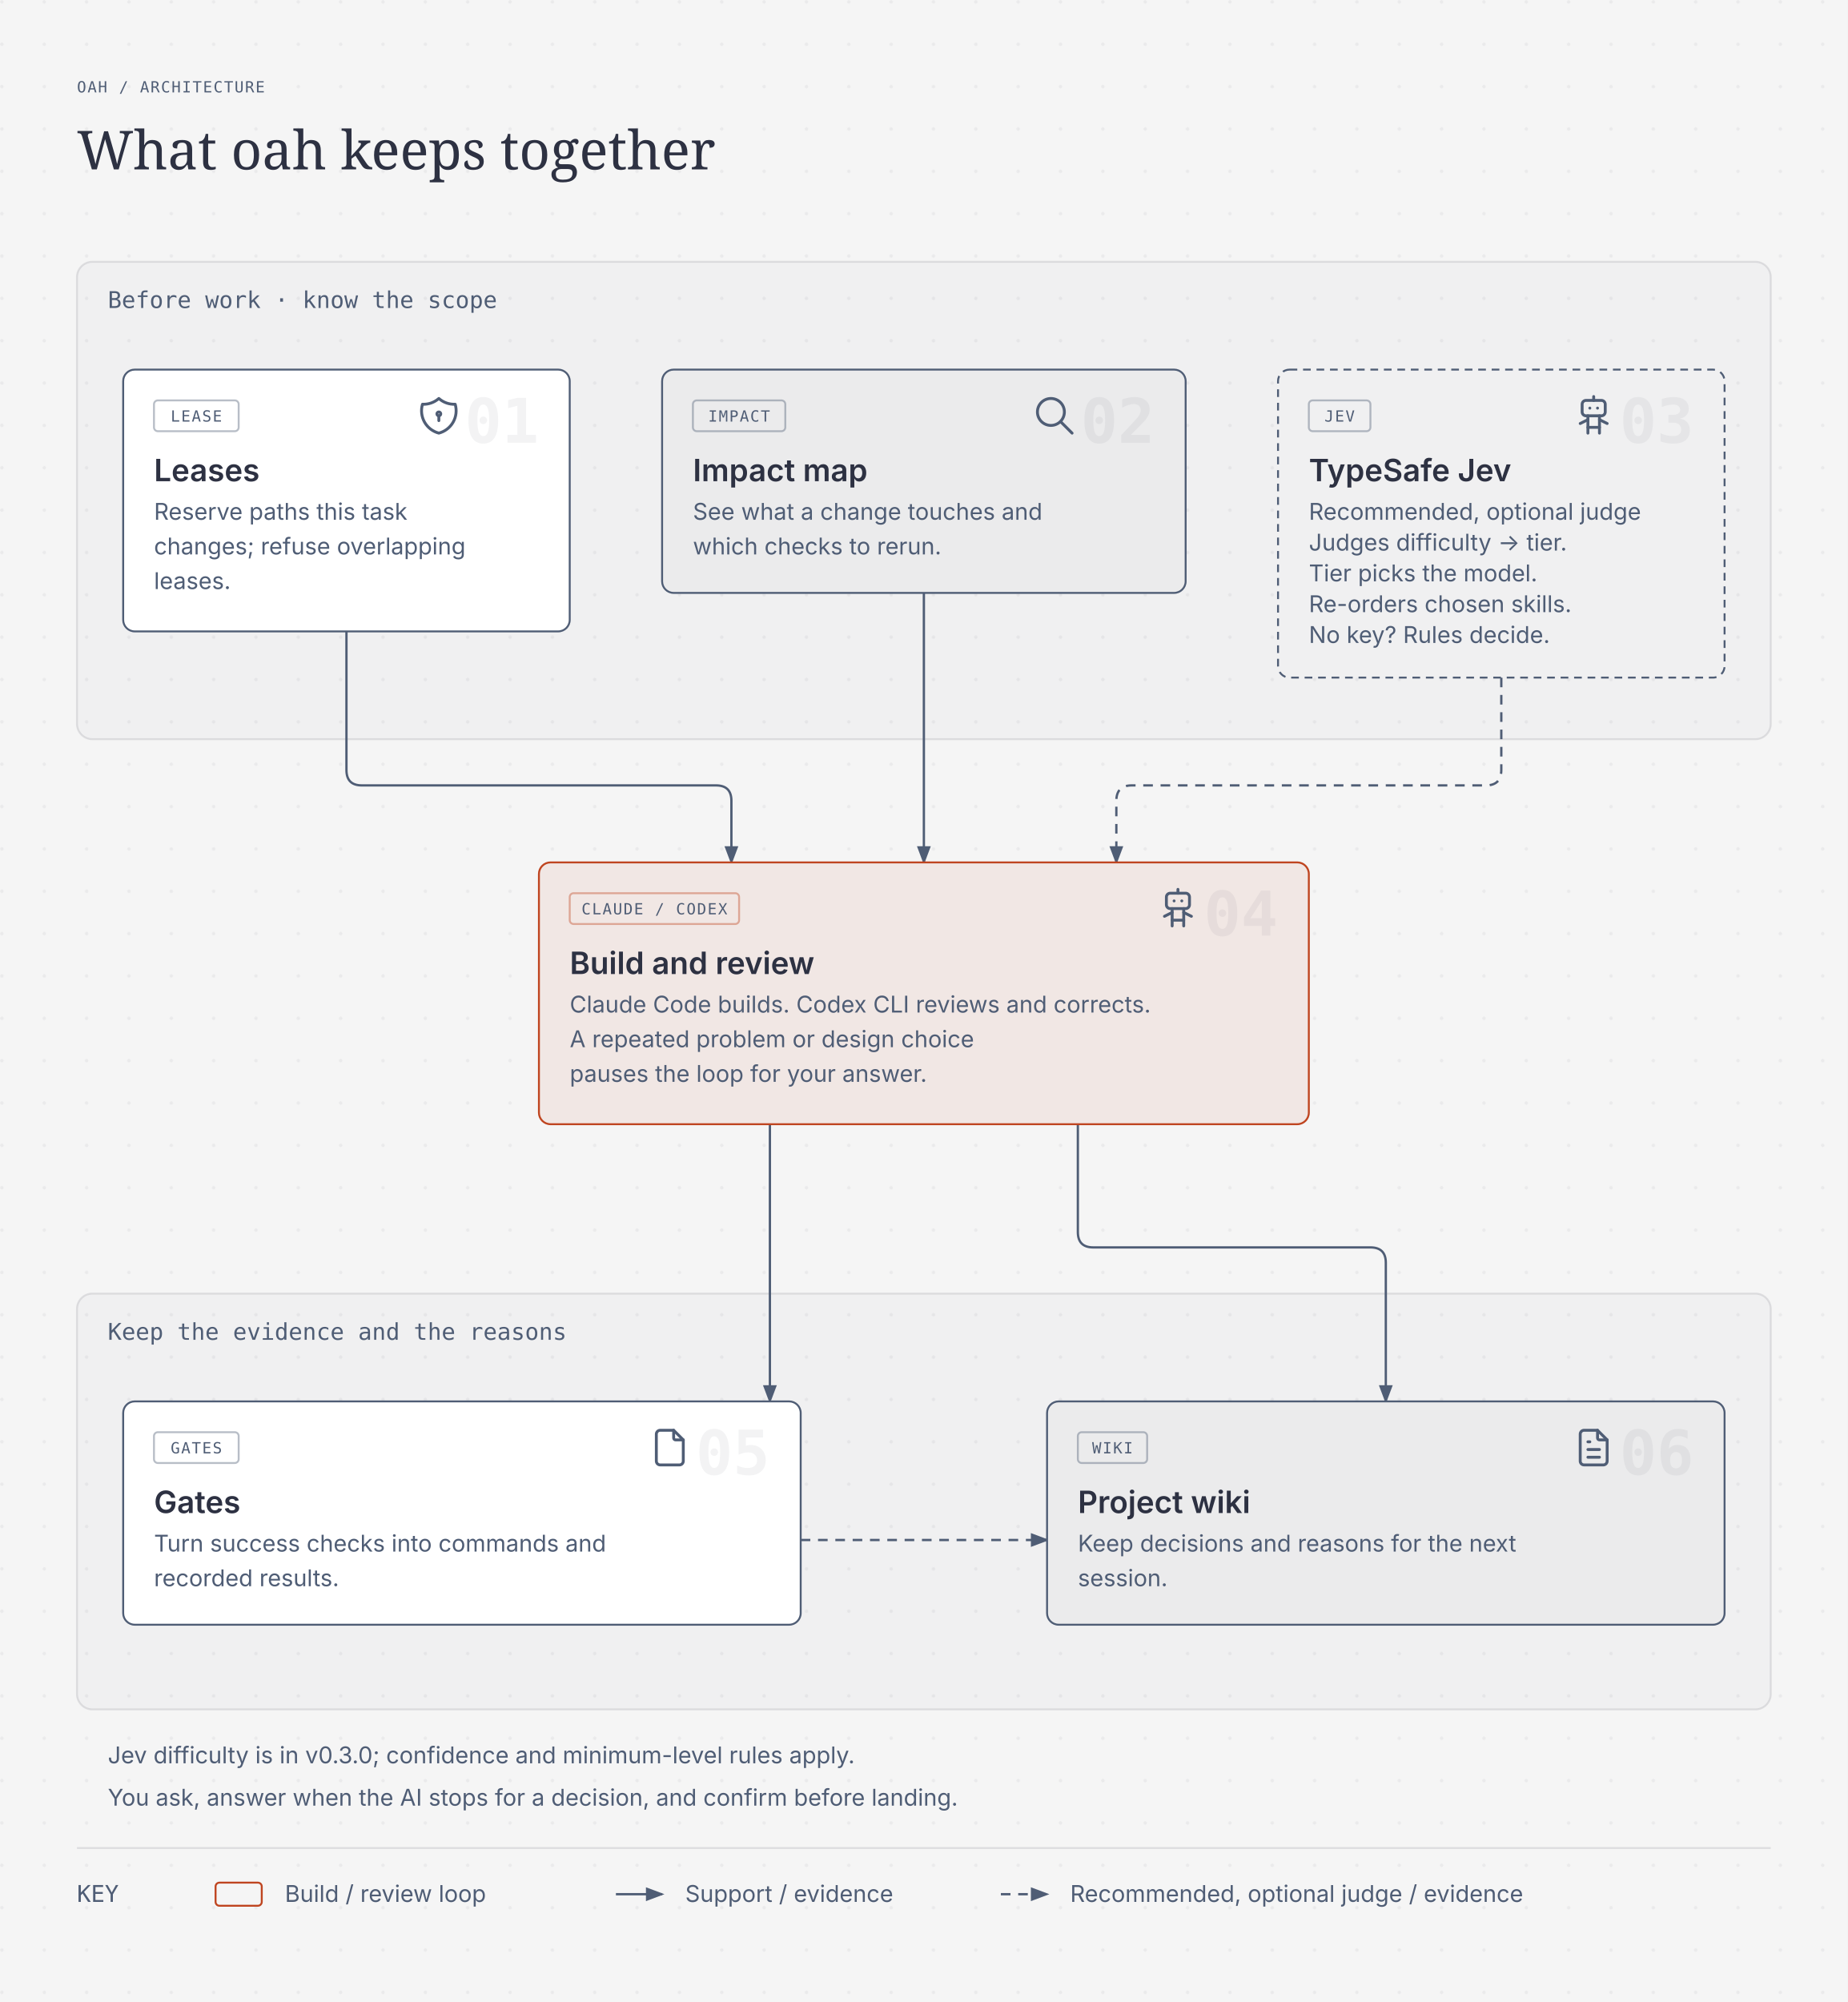
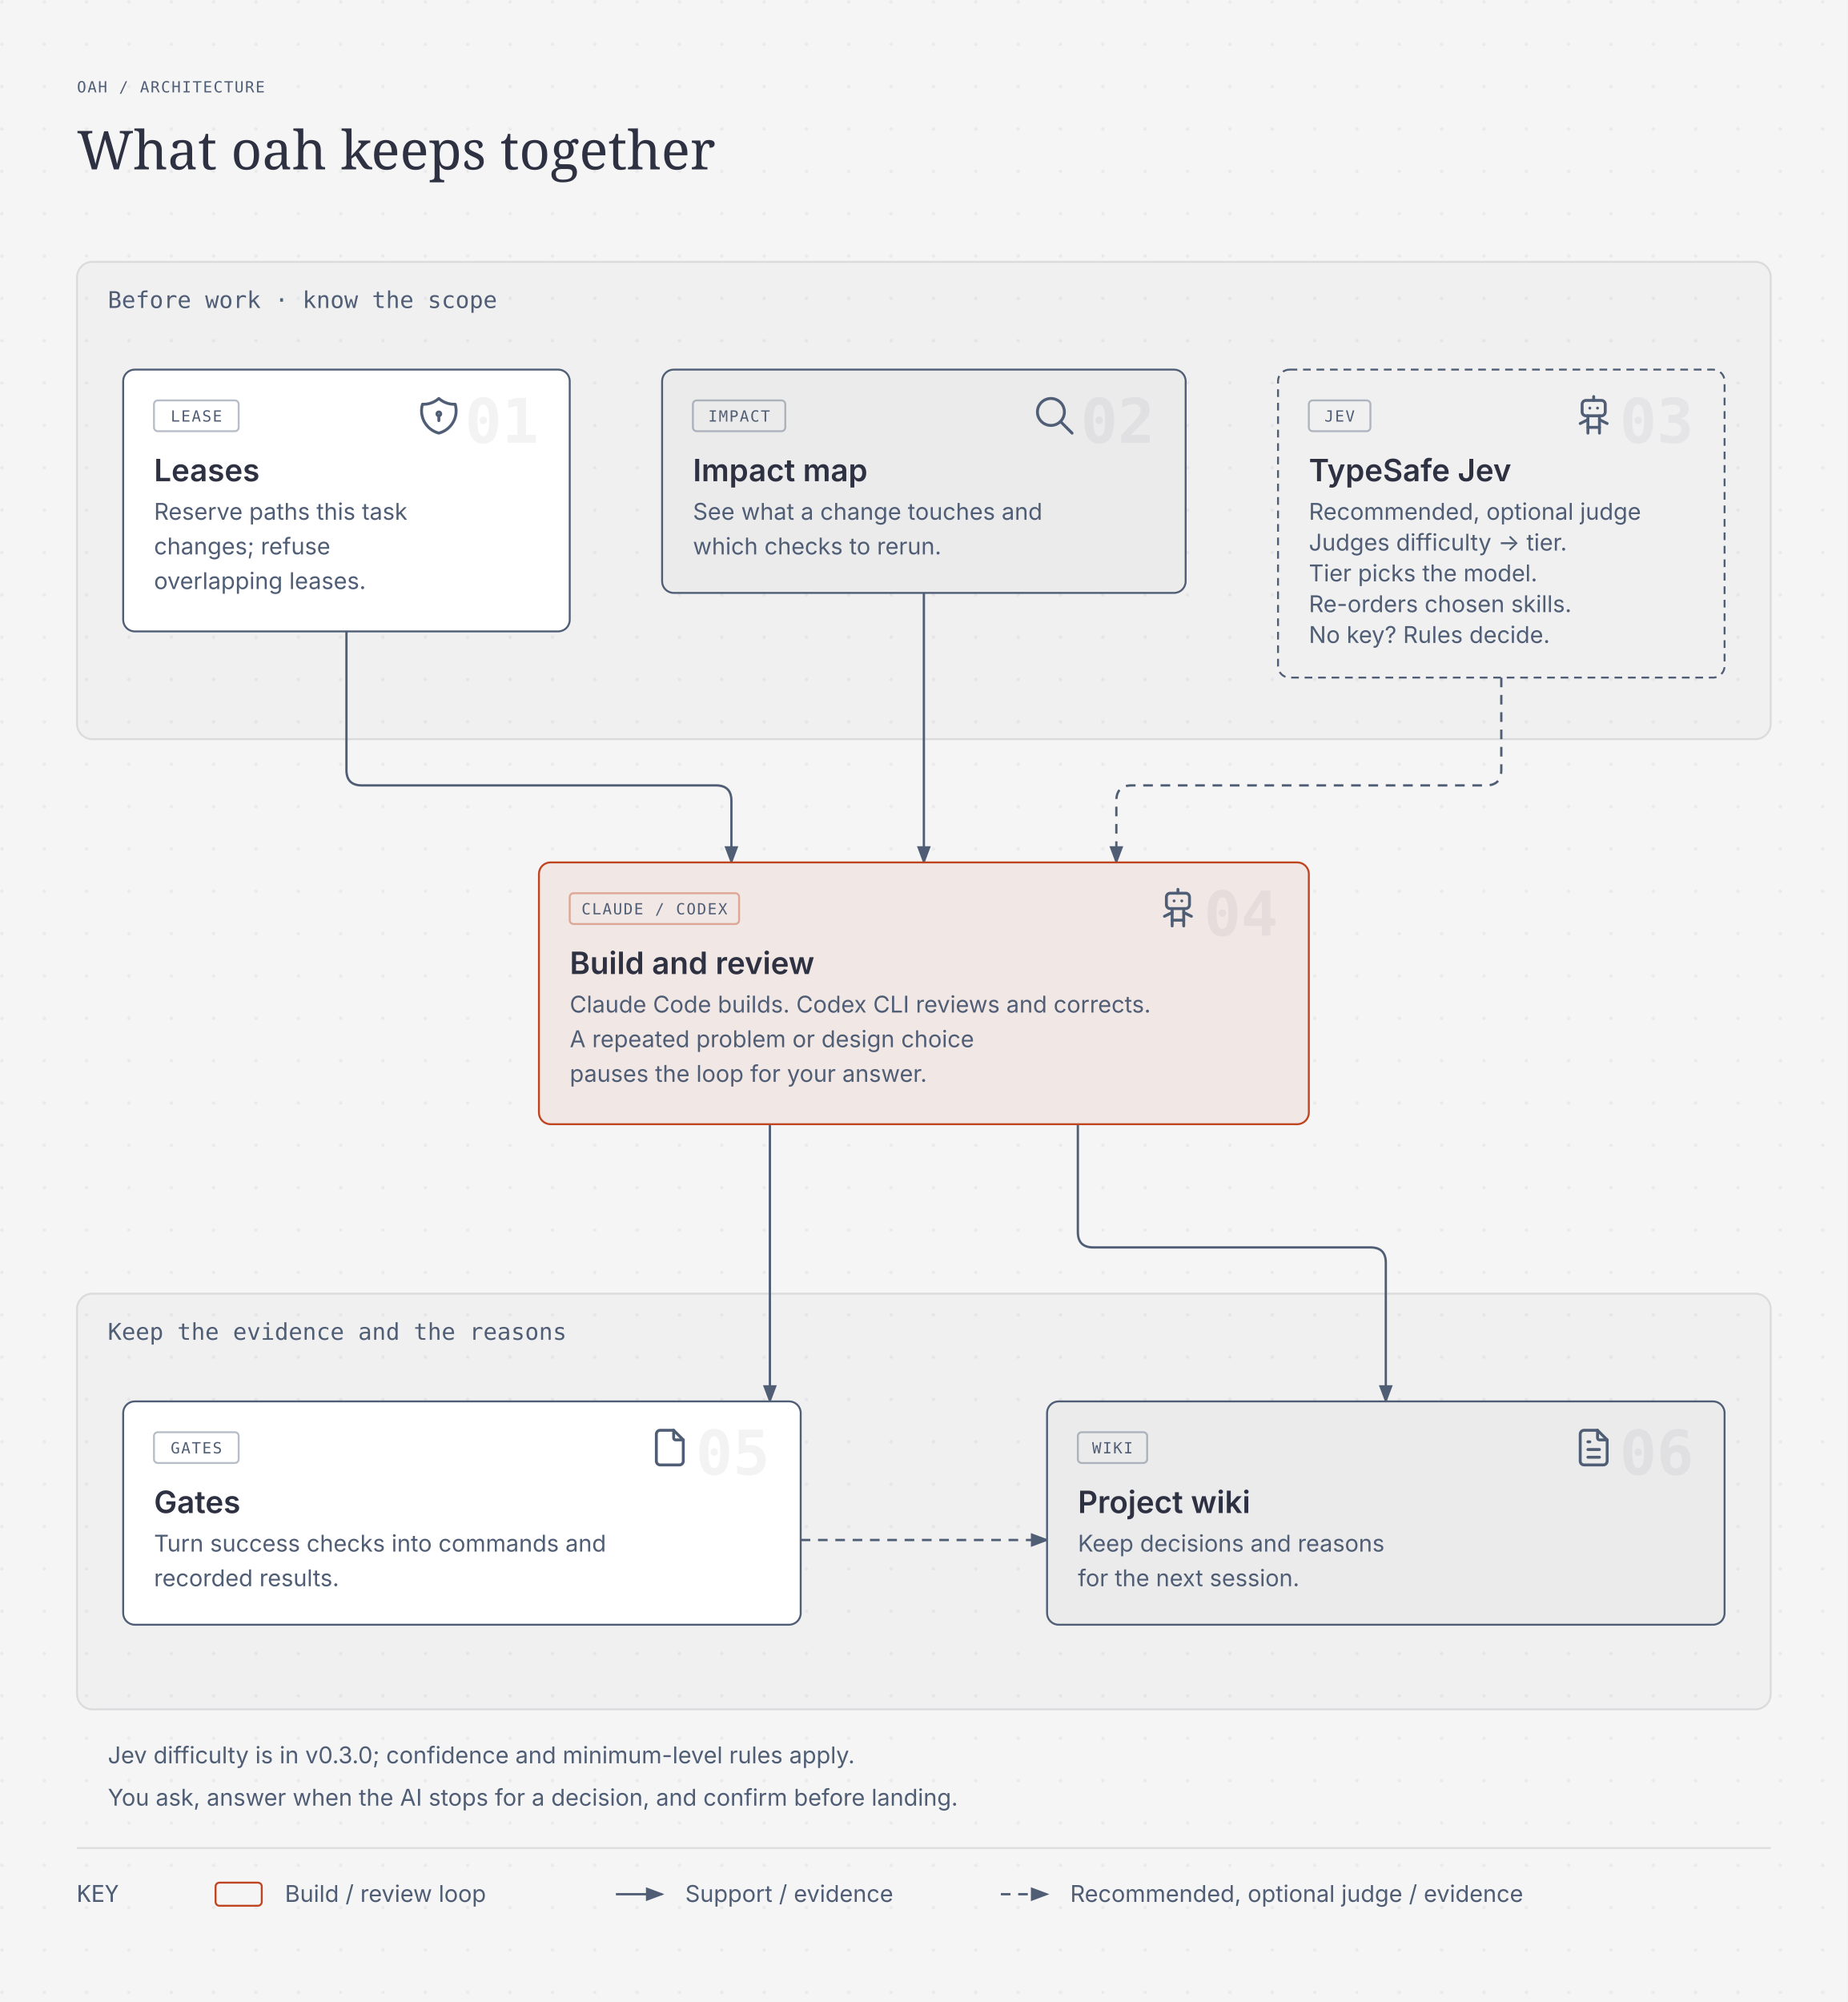
<svg xmlns="http://www.w3.org/2000/svg" viewBox="0 0 960 1040" role="img" aria-labelledby="features-light-title features-light-desc" data-diagram-type="Architecture" data-size="fit" id="features-light-root">
  <defs>
    <style>#features-light-root { font-family: "Geist", system-ui, -apple-system, "Segoe UI", sans-serif; color: #2d3142; }
      #features-light-root .diagram-container { width: 100%; overflow-x: auto; }
      #features-light-root text { font-family: "Geist", system-ui, -apple-system, "Segoe UI", sans-serif; fill: #2d3142; }
      #features-light-root .title { font-family: "Instrument Serif", Georgia, serif; font-size: 28px; font-weight: 400; }
      #features-light-root .node { font-size: 16px; font-weight: 600; }
      #features-light-root .sub { font-family: "Geist", system-ui, -apple-system, "Segoe UI", sans-serif; font-size: 12px; font-weight: 400; fill: #4f5d75; }
      #features-light-root .technical { font-family: "Geist Mono", ui-monospace, "SFMono-Regular", Consolas, monospace; }
      #features-light-root .label { font-size: 12px; font-family: "Geist Mono", ui-monospace, "SFMono-Regular", Consolas, monospace; font-weight: 400; fill: #4f5d75; }
      #features-light-root .prose { font-size: 12px; font-weight: 400; fill: #4f5d75; }
      #features-light-root .zone-label { font-size: 12px; font-family: "Geist Mono", ui-monospace, "SFMono-Regular", Consolas, monospace; font-weight: 500; fill: #4f5d75; }
      #features-light-root .arrow-label { font-size: 12px; font-family: "Geist Mono", ui-monospace, "SFMono-Regular", Consolas, monospace; font-weight: 400; fill: #4f5d75; }
      #features-light-root .tag { font-family: "Geist Mono", ui-monospace, "SFMono-Regular", Consolas, monospace; font-size: 8px; font-weight: 500; letter-spacing: .08em; fill: #4f5d75; }
      #features-light-root .ghost { font-family: "Geist Mono", ui-monospace, "SFMono-Regular", Consolas, monospace; font-size: 32px; font-weight: 600; fill: #2d3142; opacity: .06; }
      @media print {
#features-light-root .diagram-container { overflow-x: visible; }
}</style>
    <pattern id="features-light-dots" width="22" height="22" patternUnits="userSpaceOnUse">
      <circle cx="1" cy="1" r="0.9" fill="#2d3142" fill-opacity=".10" />
    </pattern>
    <marker id="features-light-arrow" markerWidth="8" markerHeight="6" refX="7" refY="3" orient="auto">
      <polygon points="0 0, 8 3, 0 6" fill="#4f5d75" />
    </marker>
    <marker id="features-light-arrow-accent" markerWidth="8" markerHeight="6" refX="7" refY="3" orient="auto">
      <polygon points="0 0, 8 3, 0 6" fill="#bf4520" />
    </marker>
    <marker id="features-light-arrow-link" markerWidth="8" markerHeight="6" refX="7" refY="3" orient="auto">
      <polygon points="0 0, 8 3, 0 6" fill="#2e5aa8" />
    </marker>
  </defs>
  <rect width="960" height="1040" fill="#f5f5f5" />
  <rect width="960" height="1040" fill="url(#features-light-dots)" opacity=".55" />
  <text x="40" y="48" class="tag" text-anchor="start">OAH / ARCHITECTURE</text>
  <text x="40" y="88" class="title" text-anchor="start">What oah keeps together</text>
  <rect x="40" y="136" width="880" height="248" rx="8" fill="#2d3142" stroke="#2d3142" stroke-width="1" fill-opacity=".02" stroke-opacity=".12" />
  <text x="56" y="160" class="zone-label" text-anchor="start">Before work · know the scope</text>
  <rect x="40" y="672" width="880" height="216" rx="8" fill="#2d3142" stroke="#2d3142" stroke-width="1" fill-opacity=".02" stroke-opacity=".12" />
  <text x="56" y="696" class="zone-label" text-anchor="start">Keep the evidence and the reasons</text>
  <path d="M 180,328 L 180,400 Q 180,408 188,408 L 372,408 Q 380,408 380,416 L 380,448" data-edge-id="f1" data-from="lease" data-to="loop" data-label="" fill="none" stroke="#4f5d75" stroke-width="1.2" marker-end="url(#features-light-arrow)" />
  <path d="M 480,308 L 480,448" data-edge-id="f2" data-from="impact" data-to="loop" data-label="" fill="none" stroke="#4f5d75" stroke-width="1.2" marker-end="url(#features-light-arrow)" />
  <path d="M 780,352 L 780,400 Q 780,408 772,408 L 588,408 Q 580,408 580,416 L 580,448" data-edge-id="f3" data-from="jev" data-to="loop" data-label="" fill="none" stroke="#4f5d75" stroke-width="1.2" stroke-dasharray="5,4" marker-end="url(#features-light-arrow)" />
  <path d="M 400,584 L 400,728" data-edge-id="f4" data-from="loop" data-to="gates" data-label="" fill="none" stroke="#4f5d75" stroke-width="1.2" marker-end="url(#features-light-arrow)" />
  <path d="M 560,584 L 560,640 Q 560,648 568,648 L 712,648 Q 720,648 720,656 L 720,728" data-edge-id="f5" data-from="loop" data-to="wiki" data-label="" fill="none" stroke="#4f5d75" stroke-width="1.2" marker-end="url(#features-light-arrow)" />
  <path d="M 416,800 L 544,800" data-edge-id="f6" data-from="gates" data-to="wiki" data-label="" fill="none" stroke="#4f5d75" stroke-width="1.2" marker-end="url(#features-light-arrow)" stroke-dasharray="5,4" />
  <g data-node-id="lease" data-source-label="Leases Reserve paths this task changes; refuse overlapping leases.">
    <rect x="64" y="192" width="232" height="136" rx="6" fill="#f5f5f5" />
    <rect x="64" y="192" width="232" height="136" rx="6" fill="#ffffff" stroke="#4f5d75" stroke-width="1" />
    <g aria-hidden="true">
      <rect x="80" y="208" width="44" height="16" rx="2" fill="none" stroke="#4f5d75" stroke-width="1" stroke-opacity=".4" />
      <text x="102" y="219" class="tag" text-anchor="middle">LEASE</text>
      <text x="280" y="230" class="ghost" text-anchor="end">01</text>
      <g transform="translate(216,204)" color="#4f5d75">
        <g fill="none" stroke="currentColor" stroke-width="1.5" stroke-linecap="round" stroke-linejoin="round">
          <path d="M12 3a12 12 0 0 0 8.5 3a12 12 0 0 1 -8.5 15a12 12 0 0 1 -8.5 -15a12 12 0 0 0 8.5 -3" />
          <path d="M11 11a1 1 0 1 0 2 0a1 1 0 1 0 -2 0" />
          <path d="M12 12l0 2.5" />
        </g>
      </g>
    </g>
    <text x="80" y="250" class="node" text-anchor="start">Leases</text>
    <text x="80" y="270" class="sub" text-anchor="start">Reserve paths this task</text>
-     <text x="80" y="288" class="sub" text-anchor="start">changes; refuse overlapping</text>
-     <text x="80" y="306" class="sub" text-anchor="start">leases.</text>
+     <text x="80" y="288" class="sub" text-anchor="start">changes; refuse</text>
+     <text x="80" y="306" class="sub" text-anchor="start">overlapping leases.</text>
  </g>
  <g data-node-id="impact" data-source-label="Impact map See what a change touches and which checks to rerun.">
    <rect x="344" y="192" width="272" height="116" rx="6" fill="#f5f5f5" />
    <rect x="344" y="192" width="272" height="116" rx="6" fill="#2d3142" stroke="#4f5d75" stroke-width="1" fill-opacity=".05" />
    <g aria-hidden="true">
      <rect x="360" y="208" width="48" height="16" rx="2" fill="none" stroke="#4f5d75" stroke-width="1" stroke-opacity=".4" />
      <text x="384" y="219" class="tag" text-anchor="middle">IMPACT</text>
      <text x="600" y="230" class="ghost" text-anchor="end">02</text>
      <g transform="translate(536,204)" color="#4f5d75">
        <g fill="none" stroke="currentColor" stroke-width="1.5" stroke-linecap="round" stroke-linejoin="round">
          <path d="M3 10a7 7 0 1 0 14 0a7 7 0 1 0 -14 0" />
          <path d="M21 21l-6 -6" />
        </g>
      </g>
    </g>
    <text x="360" y="250" class="node" text-anchor="start">Impact map</text>
    <text x="360" y="270" class="sub" text-anchor="start">See what a change touches and</text>
    <text x="360" y="288" class="sub" text-anchor="start">which checks to rerun.</text>
  </g>
  <g data-node-id="jev" data-source-label="TypeSafe Jev Recommended, optional judge Judges difficulty → tier. Tier picks the model. Re-orders chosen skills. No key? Rules decide.">
    <rect x="664" y="192" width="232" height="160" rx="6" fill="#f5f5f5" />
    <rect x="664" y="192" width="232" height="160" rx="6" fill="#2d3142" stroke="#4f5d75" stroke-width="1" fill-opacity=".02" stroke-dasharray="4,3" />
    <g aria-hidden="true">
      <rect x="680" y="208" width="32" height="16" rx="2" fill="none" stroke="#4f5d75" stroke-width="1" stroke-opacity=".4" />
      <text x="696" y="219" class="tag" text-anchor="middle">JEV</text>
      <text x="880" y="230" class="ghost" text-anchor="end">03</text>
      <g transform="translate(816,204)" color="#4f5d75">
        <g fill="none" stroke="currentColor" stroke-width="1.5" stroke-linecap="round" stroke-linejoin="round">
          <path d="M6 6a2 2 0 0 1 2 -2h8a2 2 0 0 1 2 2v4a2 2 0 0 1 -2 2h-8a2 2 0 0 1 -2 -2l0 -4" />
          <path d="M12 2v2" />
          <path d="M9 12v9" />
          <path d="M15 12v9" />
          <path d="M5 16l4 -2" />
          <path d="M15 14l4 2" />
          <path d="M9 18h6" />
          <path d="M10 8v.01" />
          <path d="M14 8v.01" />
        </g>
      </g>
    </g>
    <text x="680" y="250" class="node" text-anchor="start">TypeSafe Jev</text>
    <text x="680" y="270" class="sub" text-anchor="start">Recommended, optional judge</text>
    <text x="680" y="286" class="sub" text-anchor="start">Judges difficulty → tier.</text>
    <text x="680" y="302" class="sub" text-anchor="start">Tier picks the model.</text>
    <text x="680" y="318" class="sub" text-anchor="start">Re-orders chosen skills.</text>
    <text x="680" y="334" class="sub" text-anchor="start">No key? Rules decide.</text>
  </g>
  <g data-node-id="loop" data-source-label="Build and review Claude Code builds. Codex CLI reviews and corrects. A repeated problem or design choice pauses the loop for your answer.">
    <rect x="280" y="448" width="400" height="136" rx="6" fill="#f5f5f5" />
    <rect x="280" y="448" width="400" height="136" rx="6" fill="#bf4520" stroke="#bf4520" stroke-width="1" fill-opacity=".08" />
    <g aria-hidden="true">
      <rect x="296" y="464" width="88" height="16" rx="2" fill="none" stroke="#bf4520" stroke-width="1" stroke-opacity=".4" />
      <text x="340" y="475" class="tag" text-anchor="middle">CLAUDE / CODEX</text>
      <text x="664" y="486" class="ghost" text-anchor="end">04</text>
      <g transform="translate(600,460)" color="#4f5d75">
        <g fill="none" stroke="currentColor" stroke-width="1.5" stroke-linecap="round" stroke-linejoin="round">
          <path d="M6 6a2 2 0 0 1 2 -2h8a2 2 0 0 1 2 2v4a2 2 0 0 1 -2 2h-8a2 2 0 0 1 -2 -2l0 -4" />
          <path d="M12 2v2" />
          <path d="M9 12v9" />
          <path d="M15 12v9" />
          <path d="M5 16l4 -2" />
          <path d="M15 14l4 2" />
          <path d="M9 18h6" />
          <path d="M10 8v.01" />
          <path d="M14 8v.01" />
        </g>
      </g>
    </g>
    <text x="296" y="506" class="node" text-anchor="start">Build and review</text>
    <text x="296" y="526" class="sub" text-anchor="start">Claude Code builds. Codex CLI reviews and corrects.</text>
    <text x="296" y="544" class="sub" text-anchor="start">A repeated problem or design choice</text>
    <text x="296" y="562" class="sub" text-anchor="start">pauses the loop for your answer.</text>
  </g>
  <g data-node-id="gates" data-source-label="Gates Turn success checks into commands and recorded results.">
    <rect x="64" y="728" width="352" height="116" rx="6" fill="#f5f5f5" />
    <rect x="64" y="728" width="352" height="116" rx="6" fill="#ffffff" stroke="#4f5d75" stroke-width="1" />
    <g aria-hidden="true">
      <rect x="80" y="744" width="44" height="16" rx="2" fill="none" stroke="#4f5d75" stroke-width="1" stroke-opacity=".4" />
      <text x="102" y="755" class="tag" text-anchor="middle">GATES</text>
      <text x="400" y="766" class="ghost" text-anchor="end">05</text>
      <g transform="translate(336,740)" color="#4f5d75">
        <g fill="none" stroke="currentColor" stroke-width="1.5" stroke-linecap="round" stroke-linejoin="round">
          <path d="M14 3v4a1 1 0 0 0 1 1h4" />
          <path d="M17 21h-10a2 2 0 0 1 -2 -2v-14a2 2 0 0 1 2 -2h7l5 5v11a2 2 0 0 1 -2 2" />
        </g>
      </g>
    </g>
    <text x="80" y="786" class="node" text-anchor="start">Gates</text>
    <text x="80" y="806" class="sub" text-anchor="start">Turn success checks into commands and</text>
    <text x="80" y="824" class="sub" text-anchor="start">recorded results.</text>
  </g>
  <g data-node-id="wiki" data-source-label="Project wiki Keep decisions and reasons for the next session.">
    <rect x="544" y="728" width="352" height="116" rx="6" fill="#f5f5f5" />
    <rect x="544" y="728" width="352" height="116" rx="6" fill="#2d3142" stroke="#4f5d75" stroke-width="1" fill-opacity=".05" />
    <g aria-hidden="true">
      <rect x="560" y="744" width="36" height="16" rx="2" fill="none" stroke="#4f5d75" stroke-width="1" stroke-opacity=".4" />
      <text x="578" y="755" class="tag" text-anchor="middle">WIKI</text>
      <text x="880" y="766" class="ghost" text-anchor="end">06</text>
      <g transform="translate(816,740)" color="#4f5d75">
        <g fill="none" stroke="currentColor" stroke-width="1.5" stroke-linecap="round" stroke-linejoin="round">
          <path d="M14 3v4a1 1 0 0 0 1 1h4" />
          <path d="M17 21h-10a2 2 0 0 1 -2 -2v-14a2 2 0 0 1 2 -2h7l5 5v11a2 2 0 0 1 -2 2" />
          <path d="M9 9l1 0" />
          <path d="M9 13l6 0" />
          <path d="M9 17l6 0" />
        </g>
      </g>
    </g>
    <text x="560" y="786" class="node" text-anchor="start">Project wiki</text>
-     <text x="560" y="806" class="sub" text-anchor="start">Keep decisions and reasons for the next</text>
-     <text x="560" y="824" class="sub" text-anchor="start">session.</text>
+     <text x="560" y="806" class="sub" text-anchor="start">Keep decisions and reasons</text>
+     <text x="560" y="824" class="sub" text-anchor="start">for the next session.</text>
  </g>
  <text x="56" y="916" class="prose" text-anchor="start">Jev difficulty is in v0.3.0; confidence and minimum-level rules apply.</text>
  <text x="56" y="938" class="prose" text-anchor="start">You ask, answer when the AI stops for a decision, and confirm before landing.</text>
  <line x1="40" y1="960" x2="920" y2="960" stroke="#2d3142" stroke-opacity=".12" />
  <text x="40" y="988" class="zone-label" text-anchor="start">KEY</text>
  <rect x="112" y="978" width="24" height="12" rx="2" fill="none" stroke="#bf4520" stroke-width="1" />
  <text x="148" y="988" class="prose" text-anchor="start">Build / review loop</text>
  <path d="M 320,984 h 24" fill="none" stroke="#4f5d75" stroke-width="1.2" marker-end="url(#features-light-arrow)" />
  <text x="356" y="988" class="prose" text-anchor="start">Support / evidence</text>
  <path d="M 520,984 h 24" fill="none" stroke="#4f5d75" stroke-width="1.2" stroke-dasharray="5,4" marker-end="url(#features-light-arrow)" />
  <text x="556" y="988" class="prose" text-anchor="start">Recommended, optional judge / evidence</text>
</svg>
